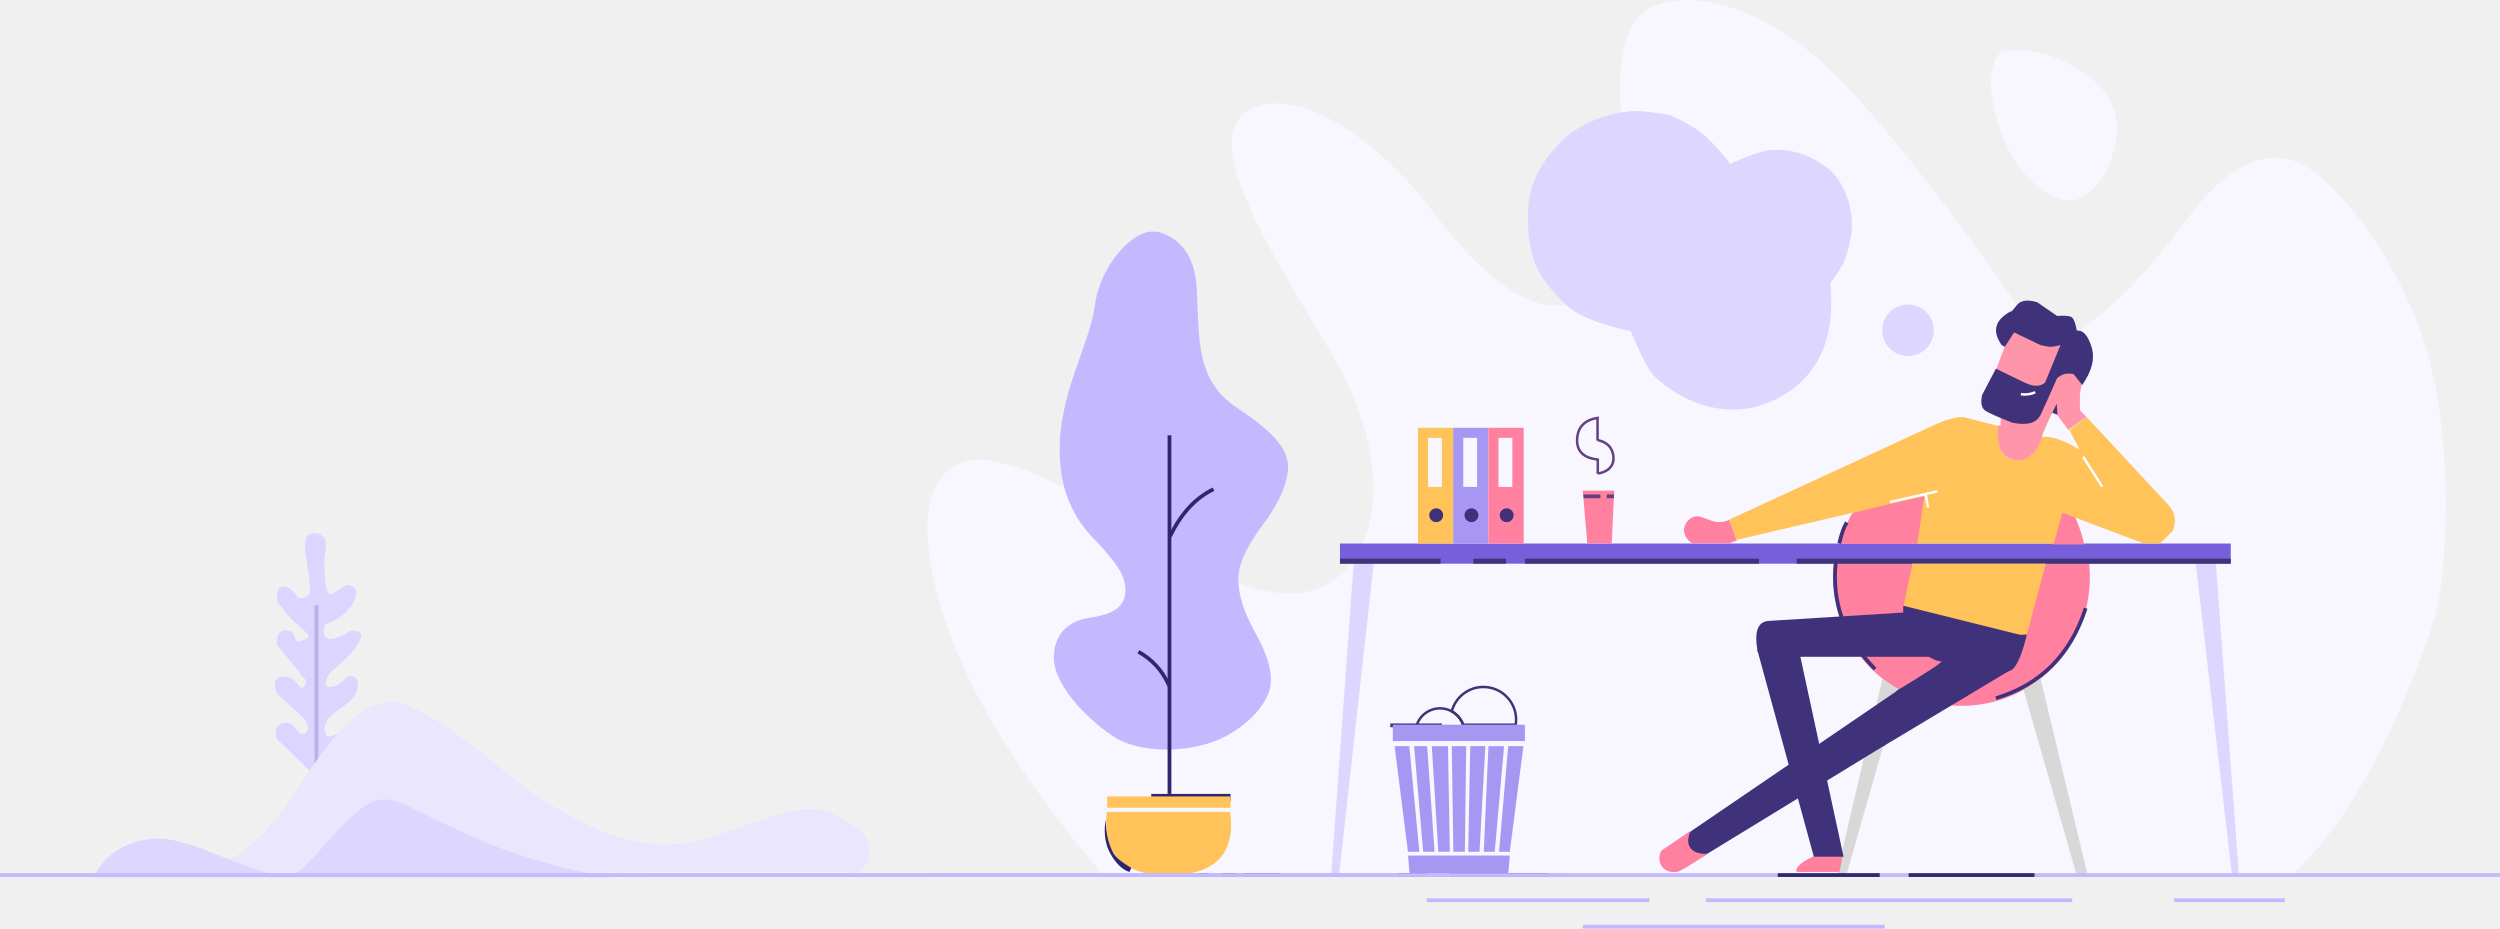
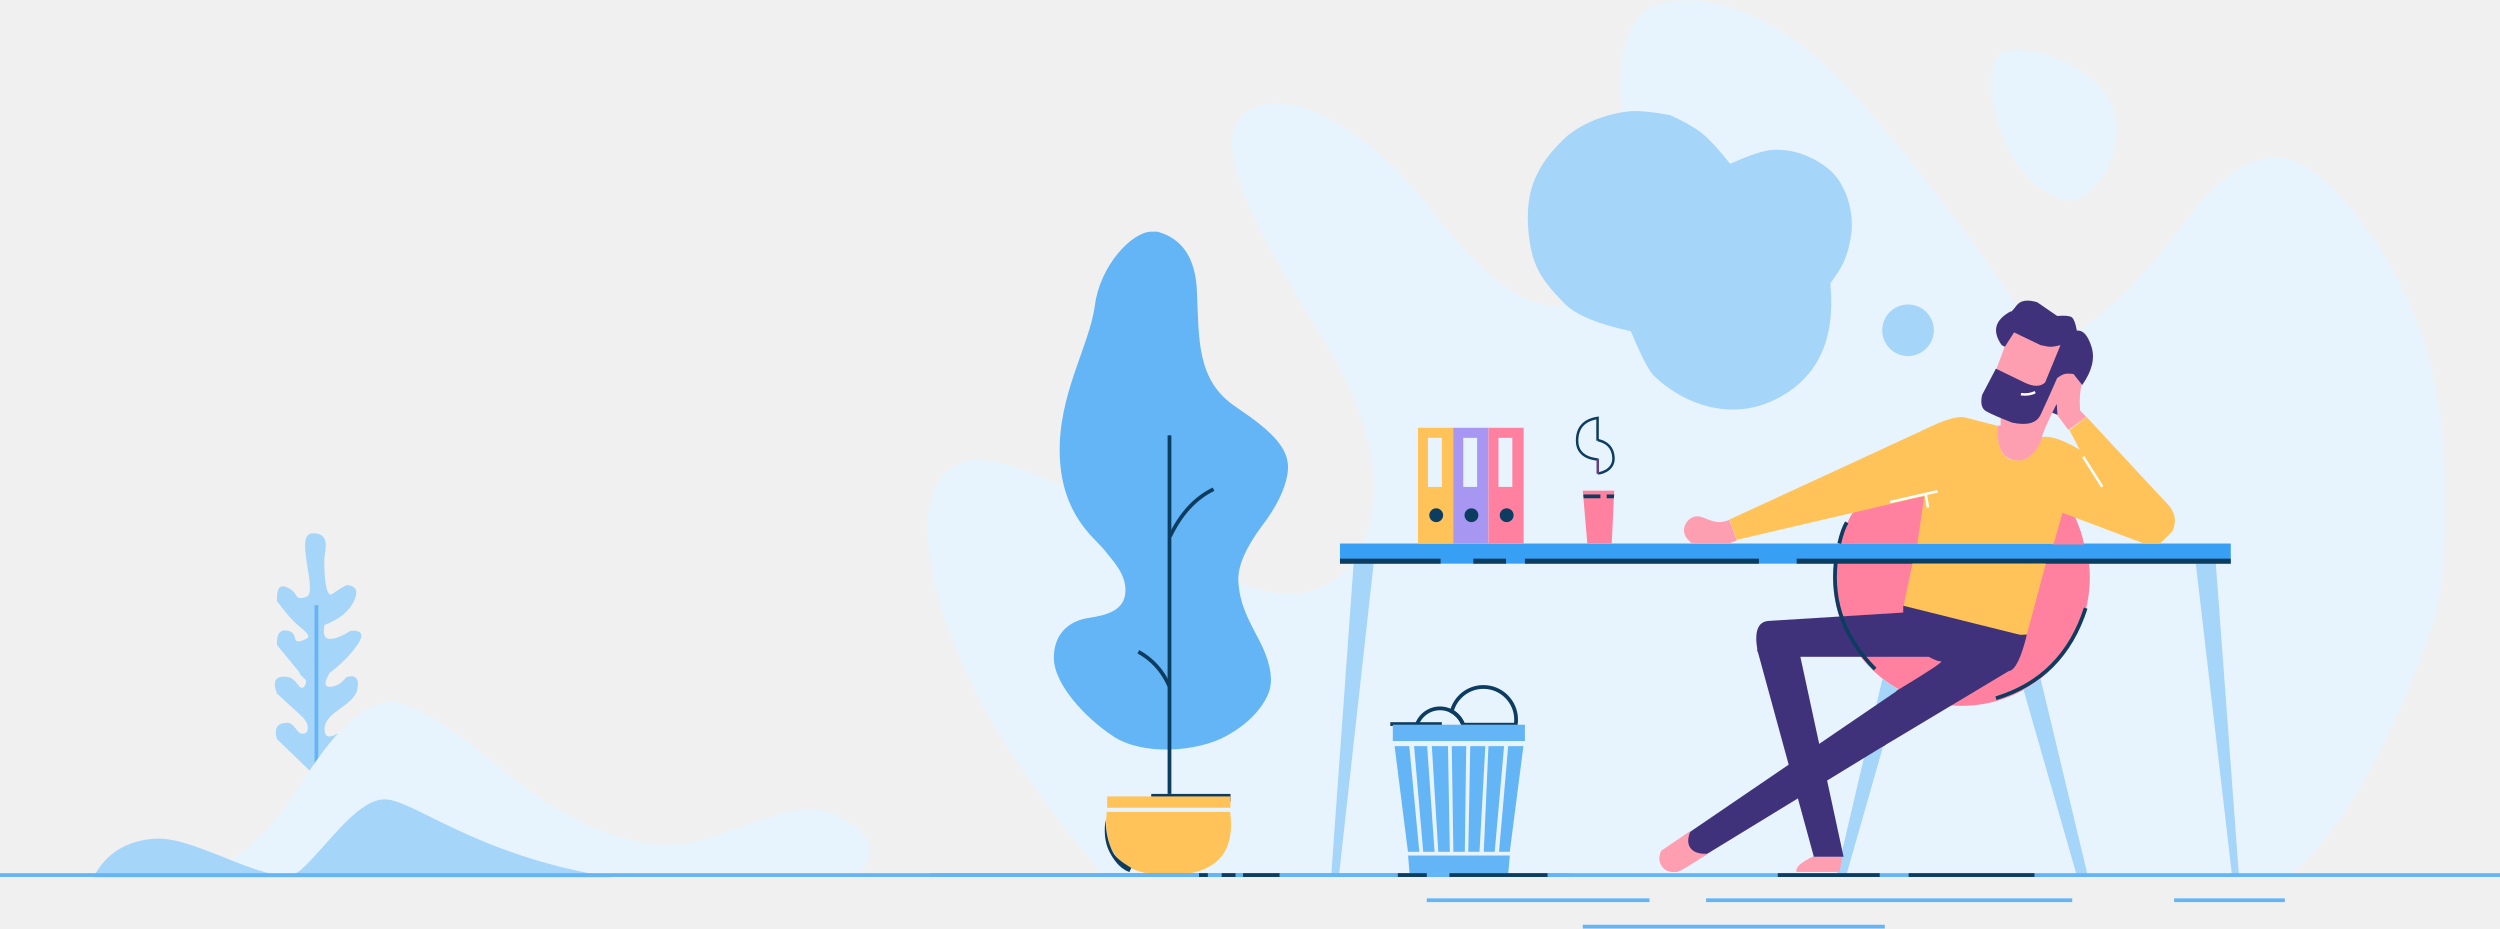
<svg xmlns="http://www.w3.org/2000/svg" width="1987px" height="738px" viewBox="0 0 1987 738" version="1.1">
  <defs />
  <g id="home-illu" stroke="none" stroke-width="1" fill="none" fill-rule="evenodd" transform="translate(-390, -185)">
-     <g id="bkp" transform="translate(360, 47)">
+     <g id="Group" transform="translate(360, 47)">
      <g id="right-part" transform="translate(633, 0)">
-         <g id="bg" transform="translate(134, 138)" fill="#F8F7FF">
+         <g id="bg" transform="translate(134, 138)" fill="#E8F4FD">
          <path d="M138.992,694.457 C65.599,608.497 21.177,531.512 5.727,463.5 C-17.449,361.482 38.133,363.99 48.086,365.893 C58.039,367.795 78.111,370.867 111.934,389.717 C134.482,402.283 179.939,426.878 248.307,463.5 C286.079,477.833 314.79,473.543 334.441,450.629 C363.918,416.258 362.484,351.641 321.838,281.973 C281.191,212.305 214.588,113.791 254.033,88.764 C293.479,63.736 361.064,114.801 398.969,164.506 C436.873,214.211 476.5,253.08 514.771,240.443 C540.286,232.019 552.472,181.459 551.33,88.764 C547.8,40.234 557.167,11.99 579.43,4.031 C612.824,-7.906 667.363,6.533 719.832,57.686 C772.301,108.838 870.545,242.242 886.992,278.232 C897.957,302.226 905.193,298.253 908.699,266.314 C936.379,251.014 967.395,220.092 1001.746,173.549 C1053.273,103.734 1090.117,129.035 1097.889,133.607 C1105.66,138.18 1152.068,174.395 1184.525,256.986 C1216.982,339.578 1206.535,460.188 1199.389,486.609 C1192.242,513.031 1146.373,642.416 1084.82,694.457" id="Path-15" />
        </g>
        <g id="bunch-bottom" transform="translate(455, 570)">
          <path d="M399.953,13 L602.047,13 C602.675,17.577 603,22.251 603,27 C603,83.333 557.333,129 501,129 C444.667,129 399,83.333 399,27 C399,22.251 399.325,17.577 399.953,13 Z" id="Combined-Shape" fill="#FF819F" />
-           <polygon id="Rectangle-12" fill="#DDD6FF" points="18 14 34 14 6.307 263 0.1 263" />
-           <polygon id="Rectangle-13" fill="#DDD6FF" points="687 14 703 14 721.438 263 715.9 263" />
-           <path d="M563.82,107.365 L601.129,263 L592.371,263 L550.317,116.307 C555.062,113.681 559.576,110.687 563.82,107.365 Z" id="Combined-Shape" fill="#D8D8D8" />
-           <path d="M451.514,116.213 L409.035,265.059 L401.73,263.012 L438.206,107.386 C442.392,110.66 446.841,113.615 451.514,116.213 Z" id="Combined-Shape" fill="#D8D8D8" />
-           <rect id="Rectangle-17" fill="#775FDB" x="7" y="0" width="708" height="16" />
-           <rect id="Rectangle-16" fill="#3F3478" x="7" y="12" width="80" height="4" />
-           <rect id="Rectangle-16-Copy" fill="#3F3478" x="113" y="12" width="26" height="4" />
-           <rect id="Rectangle-16-Copy-2" fill="#3F3478" x="154" y="12" width="186" height="4" />
-           <rect id="Rectangle-16-Copy-3" fill="#3F3478" x="370" y="12" width="345" height="4" />
+           <polygon id="Rectangle-12" fill="#A6D5FA" points="18 14 34 14 6.307 263 0.1 263" />
+           <polygon id="Rectangle-13" fill="#A6D5FA" points="687 14 703 14 721.438 263 715.9 263" />
+           <path d="M563.82,107.365 L601.129,263 L592.371,263 L550.317,116.307 C555.062,113.681 559.576,110.687 563.82,107.365 Z" id="Combined-Shape" fill="#A6D5FA" />
+           <path d="M451.514,116.213 L409.035,265.059 L401.73,263.012 L438.206,107.386 C442.392,110.66 446.841,113.615 451.514,116.213 Z" id="Combined-Shape" fill="#A6D5FA" />
+           <rect id="Rectangle-17" fill="#38A0F4" x="7" y="0" width="708" height="16" />
+           <rect id="Rectangle-16" fill="#0D3C61" x="7" y="12" width="80" height="4" />
+           <rect id="Rectangle-16-Copy" fill="#0D3C61" x="113" y="12" width="26" height="4" />
+           <rect id="Rectangle-16-Copy-2" fill="#0D3C61" x="154" y="12" width="186" height="4" />
+           <rect id="Rectangle-16-Copy-3" fill="#0D3C61" x="370" y="12" width="345" height="4" />
          <polygon id="Path-10" fill="#3F327A" points="284.116 229.941 452.376 115.284 440.415 160.101 295.435 248.723 282.463 244.209 282.463 232.609" />
-           <path d="M285.717,228.284 L262.426,244.1 C260.29,248.354 260.29,252.307 262.426,255.959 C265.629,261.438 272.017,261.471 275.13,260.944 C277.205,260.593 285.288,255.787 299.377,246.525 C292.859,246.945 288.306,245.506 285.717,242.209 C283.128,238.912 283.128,234.271 285.717,228.284 Z" id="Path-8" fill="#FF819F" />
-           <path d="M404.01,261 L369.829,261 C368.812,257.408 373.342,253.271 383.42,248.588 L406.482,248.588 L404.01,261 Z" id="Combined-Shape" fill="#FF819F" />
+           <path d="M285.717,228.284 L262.426,244.1 C260.29,248.354 260.29,252.307 262.426,255.959 C265.629,261.438 272.017,261.471 275.13,260.944 C277.205,260.593 285.288,255.787 299.377,246.525 C292.859,246.945 288.306,245.506 285.717,242.209 C283.128,238.912 283.128,234.271 285.717,228.284 Z" id="Path-8" fill="#FE9FB1" />
+           <path d="M404.01,261 L369.829,261 C368.812,257.408 373.342,253.271 383.42,248.588 L406.482,248.588 L404.01,261 Z" id="Combined-Shape" fill="#FE9FB1" />
          <polygon id="Rectangle-19" fill="#FFC359" points="462 16 568 16 552.435 74.195 454.749 50.542" />
          <path d="M338.59,84.121 L383.65,248.955 L407.274,248.955 L372.932,90.014 L474.938,90.014 C479.181,92.43 482.44,93.639 484.713,93.639 C486.987,93.639 475.274,101.399 449.574,116.92 L437.942,161.633 L538.358,101.479 C543.541,100.954 548.419,91.227 552.991,72.297" id="Path-11" fill="#3F327A" />
          <path d="M551.725,73.602 L454.686,49.424 L454.686,54.846 L347.617,61.513 C338.863,62.157 336.02,70.386 339.088,86.201" id="Path-12" fill="#3F327A" />
-           <path d="M432.305,99.787 C408.176,75.486 397.751,47.283 401.029,15.176" id="Path-13" stroke="#3F327A" stroke-width="3" />
-           <path d="M528.373,122.951 C564.015,112.132 587.79,88.27 599.698,51.363" id="Path-14" stroke="#3F327A" stroke-width="3" />
-         </g>
-         <g id="lines" transform="translate(137, 832)">
-           <polygon id="Rectangle-10" fill="#C4B9FF" points="0 0 1247 0 1247 3 164.244 3 0 3" />
-           <rect id="Rectangle-11" fill="#34276F" x="213" y="0" width="7" height="3" />
-           <rect id="Rectangle-11-Copy" fill="#34276F" x="231" y="0" width="11" height="3" />
-           <rect id="Rectangle-11-Copy-2" fill="#34276F" x="248" y="0" width="29" height="3" />
-           <rect id="Rectangle-11-Copy-3" fill="#34276F" x="371" y="0" width="23" height="3" />
-           <rect id="Rectangle-11-Copy-4" fill="#34276F" x="412" y="0" width="78" height="3" />
-           <rect id="Rectangle-11-Copy-5" fill="#34276F" x="673" y="0" width="81" height="3" />
-           <rect id="Rectangle-11-Copy-6" fill="#34276F" x="777" y="0" width="100" height="3" />
-           <rect id="Rectangle-11-Copy-7" fill="#C4B9FF" x="394" y="20" width="177" height="3" />
-           <rect id="Rectangle-11-Copy-10" fill="#C4B9FF" x="518" y="41" width="240" height="3" />
-           <rect id="Rectangle-11-Copy-8" fill="#C4B9FF" x="616" y="20" width="291" height="3" />
-           <rect id="Rectangle-11-Copy-9" fill="#C4B9FF" x="988" y="20" width="88" height="3" />
+           <path d="M432.305,99.787 C408.176,75.486 397.751,47.283 401.029,15.176" id="Path-13" stroke="#0D3C61" stroke-width="3" />
+           <path d="M528.373,122.951 C564.015,112.132 587.79,88.27 599.698,51.363" id="Path-14" stroke="#0D3C61" stroke-width="3" />
        </g>
        <g id="abstract" transform="translate(611, 176)">
-           <path d="M82.158,225.264 C55.783,219.582 38.195,212.206 29.393,203.137 C19.718,193.169 8.834,181.988 4.256,165.643 C0.934,153.78 -0.436,139.174 0.74,125.406 C2.794,101.372 16.403,84.499 29.393,72.092 C38.061,63.812 56.36,53.376 80.051,50.555 C86.969,49.731 98.059,50.691 113.32,53.436 C124.589,58.535 133.149,63.437 139,68.143 C144.851,72.848 152.229,80.884 161.135,92.252 C176.318,85.314 187.569,81.612 194.887,81.146 C211.929,80.062 228.77,86.977 240.75,97.557 C252.147,107.622 259.376,127.845 257.584,146.291 C257.091,151.362 255.132,161.771 251.6,169.862 C249.795,173.995 246.179,179.804 240.75,187.291 C245.096,232.097 230.617,262.792 197.312,279.375 C175.572,290.2 155.138,288.711 139,283.725 C118.054,277.252 103.435,263.755 100.062,260.16 C96.082,255.917 90.114,244.285 82.158,225.264 Z" id="Path" fill="#DDD6FF" />
-           <circle id="Oval" fill="#DDD6FF" cx="302.5" cy="224.5" r="20.5" />
-           <path d="M444.355,21.521 C469.992,39.629 475.235,65.165 460.086,98.127 C451.945,111.439 443.367,119.087 434.353,121.068 C420.831,124.041 399.469,108.378 387.556,90.104 C375.643,71.829 359.591,25.561 374.33,5.362 C375.585,3.642 378.018,2.641 377.694,3.023 C377.354,3.426 374.223,5.264 374.33,5.362 C374.561,5.575 377.635,2.862 377.694,3.023 C377.786,3.272 405.901,-5.643 444.355,21.521 Z" id="Path-2" fill="#F8F7FF" />
+           <path d="M82.158,225.264 C55.783,219.582 38.195,212.206 29.393,203.137 C19.718,193.169 8.834,181.988 4.256,165.643 C0.934,153.78 -0.436,139.174 0.74,125.406 C2.794,101.372 16.403,84.499 29.393,72.092 C38.061,63.812 56.36,53.376 80.051,50.555 C86.969,49.731 98.059,50.691 113.32,53.436 C124.589,58.535 133.149,63.437 139,68.143 C144.851,72.848 152.229,80.884 161.135,92.252 C176.318,85.314 187.569,81.612 194.887,81.146 C211.929,80.062 228.77,86.977 240.75,97.557 C252.147,107.622 259.376,127.845 257.584,146.291 C257.091,151.362 255.132,161.771 251.6,169.862 C249.795,173.995 246.179,179.804 240.75,187.291 C245.096,232.097 230.617,262.792 197.312,279.375 C175.572,290.2 155.138,288.711 139,283.725 C118.054,277.252 103.435,263.755 100.062,260.16 C96.082,255.917 90.114,244.285 82.158,225.264 Z" id="Path" fill="#A6D5FA" />
+           <circle id="Oval" fill="#A6D5FA" cx="302.5" cy="224.5" r="20.5" />
+           <path d="M444.355,21.521 C469.992,39.629 475.235,65.165 460.086,98.127 C451.945,111.439 443.367,119.087 434.353,121.068 C420.831,124.041 399.469,108.378 387.556,90.104 C375.643,71.829 359.591,25.561 374.33,5.362 C375.585,3.642 378.018,2.641 377.694,3.023 C377.354,3.426 374.223,5.264 374.33,5.362 C374.561,5.575 377.635,2.862 377.694,3.023 C377.786,3.272 405.901,-5.643 444.355,21.521 Z" id="Path-2" fill="#E8F4FD" />
        </g>
        <g id="plant" transform="translate(234, 322)">
-           <path d="M82.82,0.125 C102.616,5.462 113.104,21.048 114.285,46.883 C116.057,85.635 113.844,118.221 144.914,139.158 C175.984,160.096 189.492,173.898 186.285,192.824 C184.147,205.441 177.324,219.245 165.816,234.234 C152.755,251.865 146.563,266.462 147.24,278.027 C148.256,295.375 154.203,306.738 163.244,323.756 C172.285,340.773 174.551,353.91 172.383,363.105 C170.215,372.301 160.621,388.439 137.453,401.07 C114.285,413.701 71.309,416.855 47.568,401.07 C23.828,385.285 1.357,359.336 0.648,340.16 C-0.061,320.984 11.521,309.635 28.18,307.146 C44.838,304.658 56.742,300.221 57.453,286.43 C58.164,272.639 48.553,262.896 40.695,253.096 C32.838,243.295 6.752,225.443 5.289,177.439 C3.826,129.436 29.053,90.678 33.193,58.77 C37.334,26.861 62.803,0.125 78.242,0.125" id="Path-7" fill="#C4B9FF" />
-           <rect id="Rectangle-3" fill="#31256F" x="91" y="162" width="3" height="285" />
-           <rect id="Rectangle-2" fill="#31256F" x="78" y="447" width="63" height="6" />
+           <path d="M82.82,0.125 C102.616,5.462 113.104,21.048 114.285,46.883 C116.057,85.635 113.844,118.221 144.914,139.158 C175.984,160.096 189.492,173.898 186.285,192.824 C184.147,205.441 177.324,219.245 165.816,234.234 C152.755,251.865 146.563,266.462 147.24,278.027 C148.256,295.375 154.203,306.738 163.244,323.756 C172.285,340.773 174.551,353.91 172.383,363.105 C170.215,372.301 160.621,388.439 137.453,401.07 C114.285,413.701 71.309,416.855 47.568,401.07 C23.828,385.285 1.357,359.336 0.648,340.16 C-0.061,320.984 11.521,309.635 28.18,307.146 C44.838,304.658 56.742,300.221 57.453,286.43 C58.164,272.639 48.553,262.896 40.695,253.096 C32.838,243.295 6.752,225.443 5.289,177.439 C3.826,129.436 29.053,90.678 33.193,58.77 C37.334,26.861 62.803,0.125 78.242,0.125" id="Path-7" fill="#64B5F6" />
+           <rect id="Rectangle-3" fill="#0D3C61" x="91" y="162" width="3" height="285" />
+           <rect id="Rectangle-2" fill="#0D3C61" x="78" y="447" width="63" height="6" />
          <rect id="Rectangle" fill="#FFC359" x="43" y="449" width="98" height="9" />
          <path d="M42.666,461.256 L140.727,461.256 C145.109,494.611 128.944,511.394 92.23,511.604 C55.517,511.813 38.995,495.031 42.666,461.256 Z" id="Path-3" fill="#FFC359" />
-           <path d="M41.904,467.574 C41.722,467.959 38.695,481.614 45.143,493.723 C49.441,501.795 54.595,506.929 60.605,509.125 L62.165,505.831 C54.324,501.196 49.516,497.16 47.741,493.723 C40.732,480.149 42.093,467.176 41.904,467.574 Z" id="Path-4" fill="#30246E" />
-           <path d="M92.993,242.214 C101.593,224.257 113.094,211.801 127.495,204.844" id="Path-5" stroke="#31256F" stroke-width="3" />
-           <path d="M92.313,361.149 C87.015,349.165 78.831,340.117 67.764,334.005" id="Path-6" stroke="#31256F" stroke-width="3" />
+           <path d="M41.904,467.574 C41.722,467.959 38.695,481.614 45.143,493.723 C49.441,501.795 54.595,506.929 60.605,509.125 L62.165,505.831 C54.324,501.196 49.516,497.16 47.741,493.723 C40.732,480.149 42.093,467.176 41.904,467.574 Z" id="Path-4" fill="#0D3C61" />
+           <path d="M92.993,242.214 C101.593,224.257 113.094,211.801 127.495,204.844" id="Path-5" stroke="#0D3C61" stroke-width="3" />
+           <path d="M92.313,361.149 C87.015,349.165 78.831,340.117 67.764,334.005" id="Path-6" stroke="#0D3C61" stroke-width="3" />
        </g>
        <g id="bucket" transform="translate(502, 684)">
-           <path d="M99.694,30 L57.89,30 C56.282,25.448 53.031,21.672 48.849,19.383 C51.776,8.229 61.927,0 74,0 C88.359,0 100,11.641 100,26 C100,27.36 99.896,28.696 99.694,30 Z" id="Combined-Shape" stroke="#3F3478" stroke-width="2" />
-           <path d="M20.313,33 C21.962,23.901 29.925,17 39.5,17 C49.075,17 57.038,23.901 58.687,33 L20.313,33 Z" id="Combined-Shape" stroke="#3F3478" stroke-width="2" />
-           <rect id="Rectangle-5" fill="#3F3478" x="0" y="29" width="41" height="3" />
-           <rect id="Rectangle-4" fill="#A797F2" x="2" y="30" width="105" height="13" />
-           <polygon id="Rectangle-8" fill="#A797F2" points="3.418 47 15.093 47 23.085 131 14.042 131" />
-           <polygon id="Rectangle-8-Copy" fill="#A797F2" points="18.919 47 29.293 47 35.177 131 26.163 131" />
-           <polygon id="Rectangle-8-Copy-2" fill="#A797F2" points="33.008 47 45.854 47 47.314 131 38.147 131" />
-           <polygon id="Rectangle-8-Copy-3" fill="#A797F2" points="48.858 47 60.343 47 59.247 131 50.136 131" />
-           <polygon id="Rectangle-8-Copy-4" fill="#A797F2" points="63.544 47 75.539 47 70.916 131 61.979 131" />
-           <polygon id="Rectangle-8-Copy-5" fill="#A797F2" points="78.017 47 90.447 47 82.998 131 74.294 131" />
-           <polygon id="Rectangle-8-Copy-6" fill="#A797F2" points="93.723 47 105.817 47 94.967 131 86.431 131" />
-           <polygon id="Rectangle-9" fill="#A797F2" points="14.142 134 95 134 93.777 148 15.295 148" />
+           <path d="M99.694,30 L57.89,30 C56.282,25.448 53.031,21.672 48.849,19.383 C51.776,8.229 61.927,0 74,0 C88.359,0 100,11.641 100,26 C100,27.36 99.896,28.696 99.694,30 Z" id="Combined-Shape" stroke="#0D3C61" stroke-width="3" />
+           <path d="M20.313,33 C21.962,23.901 29.925,17 39.5,17 C49.075,17 57.038,23.901 58.687,33 L20.313,33 Z" id="Combined-Shape" stroke="#0D3C61" stroke-width="3" />
+           <rect id="Rectangle-5" fill="#0D3C61" x="0" y="28" width="41" height="3" />
+           <rect id="Rectangle-4" fill="#64B5F6" x="2" y="30" width="105" height="13" />
+           <polygon id="Rectangle-8" fill="#64B5F6" points="3.418 47 15.093 47 23.085 131 14.042 131" />
+           <polygon id="Rectangle-8-Copy" fill="#64B5F6" points="18.919 47 29.293 47 35.177 131 26.163 131" />
+           <polygon id="Rectangle-8-Copy-2" fill="#64B5F6" points="33.008 47 45.854 47 47.314 131 38.147 131" />
+           <polygon id="Rectangle-8-Copy-3" fill="#64B5F6" points="48.858 47 60.343 47 59.247 131 50.136 131" />
+           <polygon id="Rectangle-8-Copy-4" fill="#64B5F6" points="63.544 47 75.539 47 70.916 131 61.979 131" />
+           <polygon id="Rectangle-8-Copy-5" fill="#64B5F6" points="78.017 47 90.447 47 82.998 131 74.294 131" />
+           <polygon id="Rectangle-8-Copy-6" fill="#64B5F6" points="93.723 47 105.817 47 94.967 131 86.431 131" />
+           <polygon id="Rectangle-9" fill="#64B5F6" points="14.142 134 95 134 93.777 148 15.295 148" />
        </g>
        <g id="books" transform="translate(524, 478)">
          <g id="book">
            <path d="M0,0 L28,0 L28,92 L0,92 L0,0 Z M8,8 L8,47 L19,47 L19,8 L8,8 Z" id="Combined-Shape" fill="#FFC359" />
-             <circle id="Oval-6" fill="#403078" cx="14.5" cy="69.5" r="5.5" />
+             <circle id="Oval-6" fill="#0D3C61" cx="14.5" cy="69.5" r="5.5" />
          </g>
          <g id="book-copy" transform="translate(28, 0)">
            <path d="M0,0 L28,0 L28,92 L0,92 L0,0 Z M8,8 L8,47 L19,47 L19,8 L8,8 Z" id="Combined-Shape" fill="#A797F2" />
-             <circle id="Oval-6" fill="#403078" cx="14.5" cy="69.5" r="5.5" />
+             <circle id="Oval-6" fill="#0D3C61" cx="14.5" cy="69.5" r="5.5" />
          </g>
          <g id="book-copy-2" transform="translate(56, 0)">
            <path d="M0,0 L28,0 L28,92 L0,92 L0,0 Z M8,8 L8,47 L19,47 L19,8 L8,8 Z" id="Combined-Shape" fill="#FF819F" />
-             <circle id="Oval-6" fill="#403078" cx="14.5" cy="69.5" r="5.5" />
+             <circle id="Oval-6" fill="#0D3C61" cx="14.5" cy="69.5" r="5.5" />
          </g>
        </g>
        <g id="glass" transform="translate(655, 528)">
          <polygon id="Rectangle-23" fill="#FF819F" points="0 0 25 0 22.997 42 3.609 42" />
-           <polygon id="Rectangle-24" fill="#634082" points="0.422 3 14 3 14 6 0.683 6" />
-           <polygon id="Rectangle-24-Copy" fill="#634082" points="19 3 24.957 3 24.694 6 19 6" />
+           <polygon id="Rectangle-24" fill="#0D3C61" points="0.422 3 14 3 14 6 0.683 6" />
+           <polygon id="Rectangle-24-Copy" fill="#0D3C61" points="19 3 24.957 3 24.694 6 19 6" />
        </g>
-         <g id="fire" transform="translate(650, 470)" stroke="#634082" stroke-width="2">
-           <path d="M16.734,18.251 L16.734,0.159 C5.93,1.918 0.509,7.948 0.47,18.251 C0.411,33.705 18.319,32.873 16.734,33.302" id="Path-16" />
-           <path d="M17.003,17.801 C24.782,19.554 28.91,24.138 29.39,31.553 C30.108,42.675 17.003,44.704 17.003,44.079" id="Path-17" />
-           <path d="M16.917,32.793 L16.917,44.492" id="Path-18" />
+         <g id="fire" transform="translate(650, 470)" stroke-width="2">
+           <path d="M16.734,18.251 L16.734,0.159 C5.93,1.918 0.509,7.948 0.47,18.251 C0.411,33.705 18.319,32.873 16.734,33.302" id="Path-16" stroke="#0D3C61" />
+           <path d="M17.003,17.801 C24.782,19.554 28.91,24.138 29.39,31.553 C30.108,42.675 17.003,44.704 17.003,44.079" id="Path-17" stroke="#0D3C61" />
+           <path d="M16.917,32.793 L16.917,44.492" id="Path-18" stroke="#634082" />
        </g>
        <g id="shrit" transform="translate(735, 469)">
-           <path d="M36.414,82.093 L42.512,98.544 L36.414,100.813 L6.732,100.813 C2.59,97.719 0.487,94.264 0.423,90.448 C0.326,84.725 6.271,77.491 13.869,79.792 C21.467,82.093 25.217,85.532 33.864,83.164" id="Path-19" fill="#FF819F" />
+           <path d="M36.414,82.093 L42.512,98.544 L36.414,100.813 L6.732,100.813 C2.59,97.719 0.487,94.264 0.423,90.448 C0.326,84.725 6.271,77.491 13.869,79.792 C21.467,82.093 25.217,85.532 33.864,83.164" id="Path-19" fill="#FE9FB1" />
          <path d="" id="Path-21" stroke="#979797" />
          <path d="M186.477,101.288 L123.402,101.288 C128.095,88.594 131.752,80.464 134.375,76.897 C136.999,73.331 156.166,68.756 191.878,63.173 L186.477,101.288 Z" id="Path-22" fill="#FF819F" />
-           <path d="M123.837,100.922 C125.651,93.226 127.641,87.663 129.807,84.232" id="Path-20" stroke="#3F327A" stroke-width="3" />
+           <path d="M123.837,100.922 C125.651,93.226 127.641,87.663 129.807,84.232" id="Path-20" stroke="#0D3C61" stroke-width="3" />
          <path d="M318.505,101.716 C317.154,94.977 314.891,88.068 311.717,80.988 C308.542,73.909 304.709,72.434 300.216,76.562 L293.331,101.716 L318.505,101.716 Z" id="Path-23" fill="#FF819F" />
          <path d="M191.531,63.035 L185.891,101.003 L294.323,101.003 L301.227,76.559 L365.966,101.003 L378.795,101.003 L388.654,91.185 C392.317,83.272 390.897,75.927 384.395,69.147 C377.894,62.368 356.542,39.414 320.34,0.286 L306.792,10.9 L314.96,26.424 C302.151,18.793 292.386,15.404 285.666,16.258 C278.946,17.111 285.988,20.5 306.792,26.424 L191.531,63.035 Z" id="Path-24" fill="#FFC359" />
          <path d="M283.324,17.134 C280.53,29.36 274.058,35.256 263.908,34.822 C253.758,34.389 249.165,25.304 250.129,7.569 L223.174,0.604 C217.204,0.001 208.663,2.323 197.551,7.569 C186.439,12.815 132.769,37.596 36.542,81.912 L42.388,98.031 L191.716,63.205 L310.864,26.939 L283.324,17.134 Z" id="Path-25" fill="#FFC359" />
          <path d="M317.715,31.963 L332.812,55.85" id="Path-26" stroke="#FFFFFF" stroke-width="2" />
          <polyline id="Path-27" stroke="#FFFFFF" stroke-width="2" points="164.276 68.01 192.17 61.672 201.92 59.457" />
          <path d="M192.561,61.803 L194.384,72.347" id="Path-28" stroke="#FFFFFF" stroke-width="2" />
        </g>
        <g id="face" transform="translate(971, 376)">
-           <polygon id="Path-30" fill="#FE95A9" points="12.568 55.638 19.558 37.101 26.586 25.554 49.46 34.759 69.919 35.924 55.05 64.036 45.682 71.9 16.636 61.356" />
+           <polygon id="Path-30" fill="#FE9FB1" points="12.568 55.638 19.558 37.101 26.586 25.554 49.46 34.759 69.919 35.924 55.05 64.036 45.682 71.9 16.636 61.356" />
          <polygon id="Path-33" fill="#3F327A" points="55.859 89.591 62.024 91.973 61.493 81.562" />
-           <path d="M16.122,94.231 L16.122,100.201 L14.139,100.201 C12.591,116.293 16.665,125.437 26.358,127.634 C40.899,130.93 48.396,113.438 48.996,109.221 C49.396,106.41 53.288,97.62 60.671,82.851 L61.319,92.235 L69.956,103.752 L84.151,93.273 L79.217,88.173 C78.695,78.835 79.159,72.015 80.607,67.713 C82.055,63.412 79.76,60.603 73.72,59.288 C67.153,57.532 62.561,59.387 59.944,64.853 C57.326,70.318 52.747,80.111 46.205,94.231 L16.122,94.231 Z" id="Path-32" fill="#FE95A9" />
+           <path d="M16.122,94.231 L16.122,100.201 L14.139,100.201 C12.591,116.293 16.665,125.437 26.358,127.634 C40.899,130.93 48.396,113.438 48.996,109.221 C49.396,106.41 53.288,97.62 60.671,82.851 L61.319,92.235 L69.956,103.752 L84.151,93.273 L79.217,88.173 C78.695,78.835 79.159,72.015 80.607,67.713 C82.055,63.412 79.76,60.603 73.72,59.288 C67.153,57.532 62.561,59.387 59.944,64.853 C57.326,70.318 52.747,80.111 46.205,94.231 L16.122,94.231 Z" id="Path-32" fill="#FE9FB1" />
          <path d="M19.479,37.622 L26.8,26.181 L47.901,36.338 C51.666,37.194 54.347,37.622 55.945,37.622 C57.543,37.622 60.115,37.194 63.661,36.338 L51.437,66.012 C47.7,69.51 42.234,69.51 35.041,66.012 C27.848,62.513 20.281,58.85 12.341,55.023 L1.376,75.891 C-0.072,82.473 0.994,86.794 4.574,88.852 C8.154,90.91 15.077,93.938 25.344,97.938 C37.236,100.403 44.756,98.298 47.901,91.623 C51.047,84.948 55.43,75.26 61.051,62.558 C63.366,60.767 65.294,59.678 66.836,59.291 C68.378,58.904 70.784,58.904 74.055,59.291 L80.937,67.999 C88.756,56.905 91.218,46.779 88.323,37.622 C85.428,28.465 81.542,24.178 76.664,24.76 C75.628,18.926 74.304,15.409 72.691,14.207 C71.079,13.005 67.199,12.644 61.051,13.123 L45.124,2.192 C37.293,-0.13 31.839,0.736 28.764,4.791 C25.688,8.846 24.15,10.397 24.15,9.446 C11.501,16.273 9.107,25.237 16.97,36.338" id="Path-29" fill="#3F327A" />
          <path d="M32.223,75.322 C36.617,75.875 40.387,75.324 43.532,73.668" id="Path-31" stroke="#FFFFFF" stroke-width="2" />
        </g>
      </g>
      <g id="left" transform="translate(0, 321)">
-         <path d="M278.119,431.422 L250.09,404.416 C247.569,395.607 250.477,391.294 258.812,391.477 C262.987,391.568 265.824,398.173 268.242,399.518 C269.849,400.411 271.541,400.411 273.316,399.518 C276.22,395.234 274.529,390.311 268.242,384.75 C261.956,379.189 255.905,373.653 250.09,368.143 C246.236,358.067 249.143,353.699 258.812,355.039 C263.28,355.658 266.961,361.517 268.242,362.891 C270.409,365.214 273.134,362.331 273.316,358.189 C273.376,356.832 266.806,352.663 268.242,351.682 L250.137,329.617 C249.634,320.871 252.526,317.098 258.812,318.297 C268.242,320.096 260.01,331.262 273.316,324.779 C278.763,322.126 270.348,317.599 263.281,310.67 C260.319,307.766 255.937,302.477 250.137,294.803 C249.634,284.567 252.526,281.011 258.812,284.135 C268.242,288.82 263.059,294.643 273.316,291.508 C283.574,288.373 263.312,241.699 278.119,240.875 C292.926,240.051 288.447,254.91 287.941,259.127 C287.436,263.344 287.527,293.834 294.312,288.984 C298.836,285.751 302.574,283.43 305.525,282.02 C313.179,282.445 315.092,286.706 311.266,294.803 C307.439,302.899 299.664,309.21 287.941,313.736 C286.516,321.098 287.928,324.779 292.178,324.779 C296.428,324.779 301.973,322.618 308.812,318.297 C317.882,317.805 319.601,321.578 313.971,329.617 C308.34,337.656 301.076,345.011 292.178,351.682 C287.559,359.154 287.559,362.891 292.178,362.891 C296.796,362.891 301.245,360.273 305.525,355.039 C312.959,353.134 315.774,356.483 313.971,365.086 C311.266,377.99 287.941,382.785 287.941,396.365 C287.941,409.945 302.238,396.365 305.525,396.365 C307.717,396.365 300.15,408.051 282.824,431.422 L278.119,431.422 Z" id="Path-36" fill="#DCD5FF" />
-         <rect id="Rectangle-25" fill="#BAB2E5" x="280" y="298" width="3" height="127" />
-         <path d="M211.863,500.438 C230.173,491.354 248.672,472.091 267.359,442.648 C295.391,398.484 317.477,375.812 339.805,374.953 C354.69,374.38 381.299,389.663 419.633,420.801 C487.115,478.147 544.654,498.939 592.25,483.176 C663.645,459.531 672.797,451.359 704.836,470.613 C736.875,489.867 713.289,514.121 709.062,510.793 C706.245,508.574 540.512,509.684 211.863,514.121 L211.863,500.438 Z" id="Path-35" fill="#EAE6FE" />
-         <path d="M104.191,514.324 C114.137,495.236 130.544,484.987 153.414,483.578 C187.719,481.465 249.102,526.125 268.961,508.543 C288.82,490.961 311.91,454.344 334.223,452.371 C356.535,450.398 405.836,496.883 516.551,514.324" id="Path-34" fill="#DDD6FF" />
-         <polygon id="Rectangle-10-Copy" fill="#C4B9FF" points="30 511 1277 511 1277 514 194.244 514 30 514" />
+         <path d="M278.119,431.422 L250.09,404.416 C247.569,395.607 250.477,391.294 258.812,391.477 C262.987,391.568 265.824,398.173 268.242,399.518 C269.849,400.411 271.541,400.411 273.316,399.518 C276.22,395.234 274.529,390.311 268.242,384.75 C261.956,379.189 255.905,373.653 250.09,368.143 C246.236,358.067 249.143,353.699 258.812,355.039 C263.28,355.658 266.961,361.517 268.242,362.891 C270.409,365.214 273.134,362.331 273.316,358.189 C273.376,356.832 266.806,352.663 268.242,351.682 L250.137,329.617 C249.634,320.871 252.526,317.098 258.812,318.297 C268.242,320.096 260.01,331.262 273.316,324.779 C278.763,322.126 270.348,317.599 263.281,310.67 C260.319,307.766 255.937,302.477 250.137,294.803 C249.634,284.567 252.526,281.011 258.812,284.135 C268.242,288.82 263.059,294.643 273.316,291.508 C283.574,288.373 263.312,241.699 278.119,240.875 C292.926,240.051 288.447,254.91 287.941,259.127 C287.436,263.344 287.527,293.834 294.312,288.984 C298.836,285.751 302.574,283.43 305.525,282.02 C313.179,282.445 315.092,286.706 311.266,294.803 C307.439,302.899 299.664,309.21 287.941,313.736 C286.516,321.098 287.928,324.779 292.178,324.779 C296.428,324.779 301.973,322.618 308.812,318.297 C317.882,317.805 319.601,321.578 313.971,329.617 C308.34,337.656 301.076,345.011 292.178,351.682 C287.559,359.154 287.559,362.891 292.178,362.891 C296.796,362.891 301.245,360.273 305.525,355.039 C312.959,353.134 315.774,356.483 313.971,365.086 C311.266,377.99 287.941,382.785 287.941,396.365 C287.941,409.945 302.238,396.365 305.525,396.365 C307.717,396.365 300.15,408.051 282.824,431.422 L278.119,431.422 Z" id="Path-36" fill="#A6D5FA" />
+         <rect id="Rectangle-25" fill="#64B5F6" x="280" y="298" width="3" height="127" />
+         <path d="M211.863,500.438 C230.173,491.354 248.672,472.091 267.359,442.648 C295.391,398.484 317.477,375.812 339.805,374.953 C354.69,374.38 381.299,389.663 419.633,420.801 C487.115,478.147 544.654,498.939 592.25,483.176 C663.645,459.531 672.797,451.359 704.836,470.613 C736.875,489.867 713.289,514.121 709.062,510.793 C706.245,508.574 540.512,509.684 211.863,514.121 L211.863,500.438 Z" id="Path-35" fill="#E8F4FD" />
+         <path d="M104.191,514.324 C114.137,495.236 130.544,484.987 153.414,483.578 C187.719,481.465 249.102,526.125 268.961,508.543 C288.82,490.961 311.91,454.344 334.223,452.371 C356.535,450.398 405.836,496.883 516.551,514.324" id="Path-34" fill="#A6D5FA" />
+         <polygon id="Rectangle-10-Copy" fill="#64B5F6" points="30 511 1277 511 1277 514 194.244 514 30 514" />
+       </g>
+       <g id="lines" transform="translate(770, 832)">
+         <polygon id="Rectangle-10" fill="#64B5F6" points="0 0 1247 0 1247 3 164.244 3 0 3" />
+         <rect id="Rectangle-11" fill="#0D3C61" x="213" y="0" width="7" height="3" />
+         <rect id="Rectangle-11-Copy" fill="#0D3C61" x="231" y="0" width="11" height="3" />
+         <rect id="Rectangle-11-Copy-2" fill="#0D3C61" x="248" y="0" width="29" height="3" />
+         <rect id="Rectangle-11-Copy-3" fill="#0D3C61" x="371" y="0" width="23" height="3" />
+         <rect id="Rectangle-11-Copy-4" fill="#0D3C61" x="412" y="0" width="78" height="3" />
+         <rect id="Rectangle-11-Copy-5" fill="#0D3C61" x="673" y="0" width="81" height="3" />
+         <rect id="Rectangle-11-Copy-6" fill="#0D3C61" x="777" y="0" width="100" height="3" />
+         <rect id="Rectangle-11-Copy-7" fill="#64B5F6" x="394" y="20" width="177" height="3" />
+         <rect id="Rectangle-11-Copy-10" fill="#64B5F6" x="518" y="41" width="240" height="3" />
+         <rect id="Rectangle-11-Copy-8" fill="#64B5F6" x="616" y="20" width="291" height="3" />
+         <rect id="Rectangle-11-Copy-9" fill="#64B5F6" x="988" y="20" width="88" height="3" />
      </g>
    </g>
  </g>
</svg>
